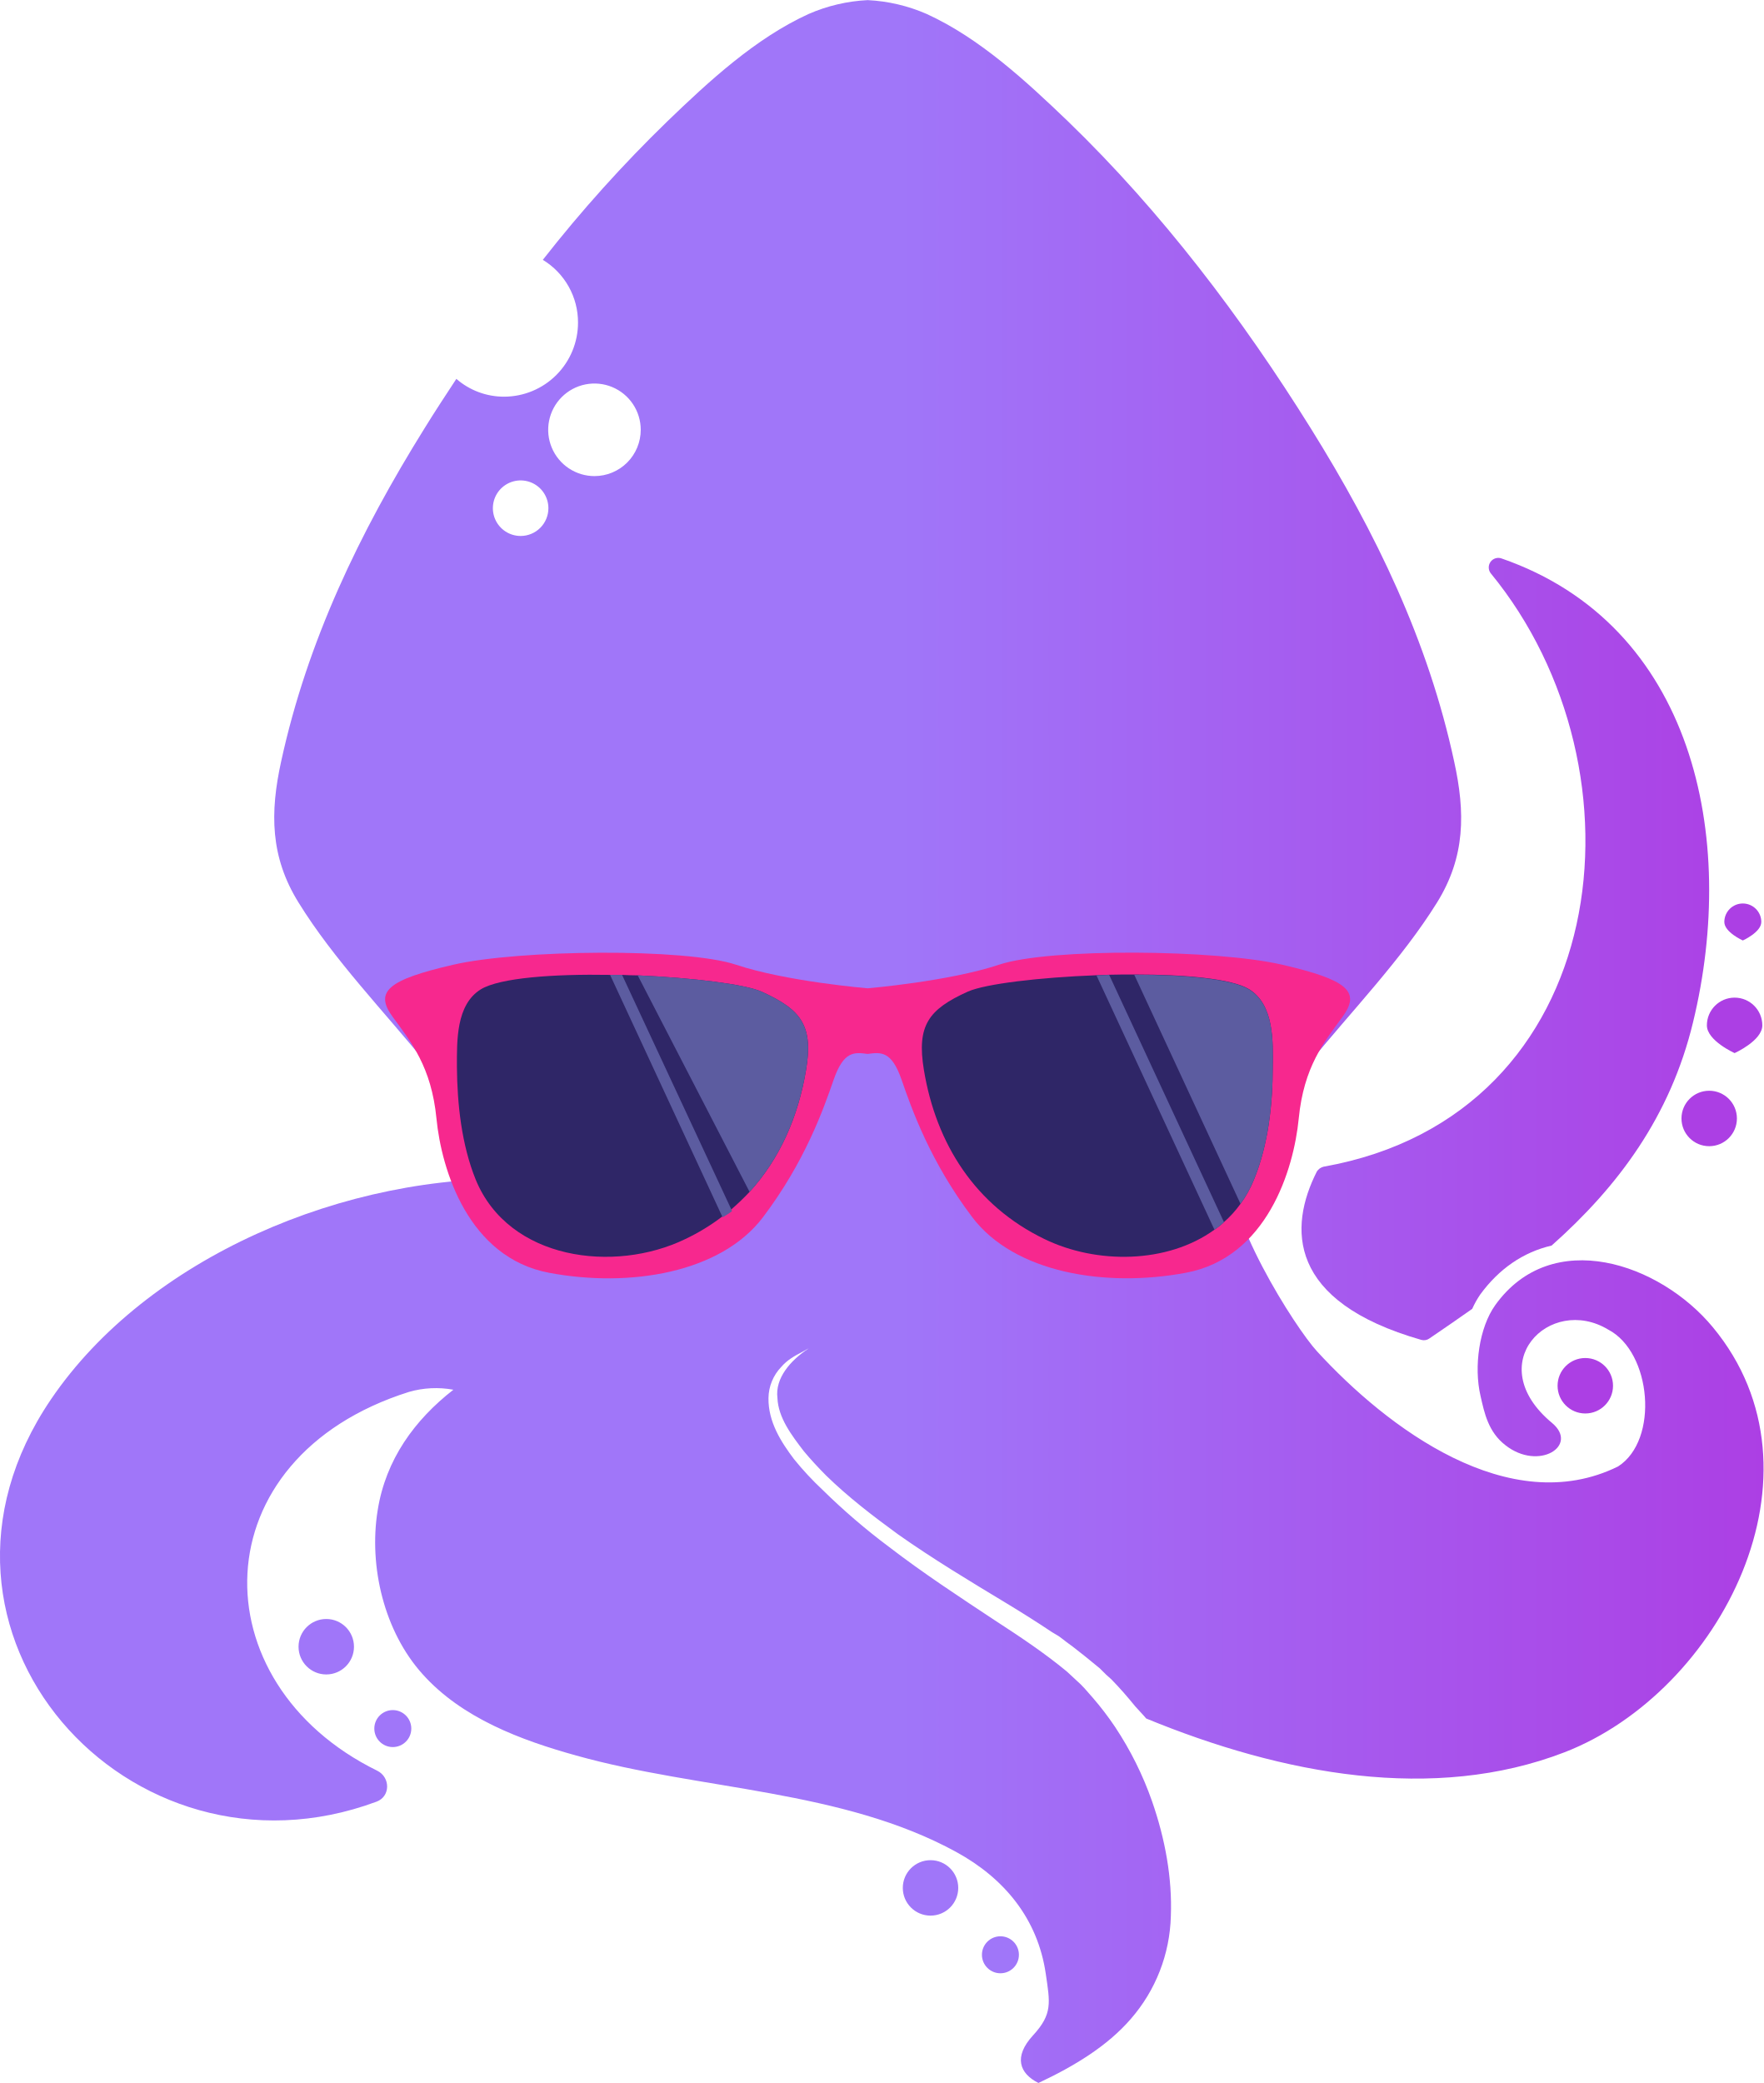
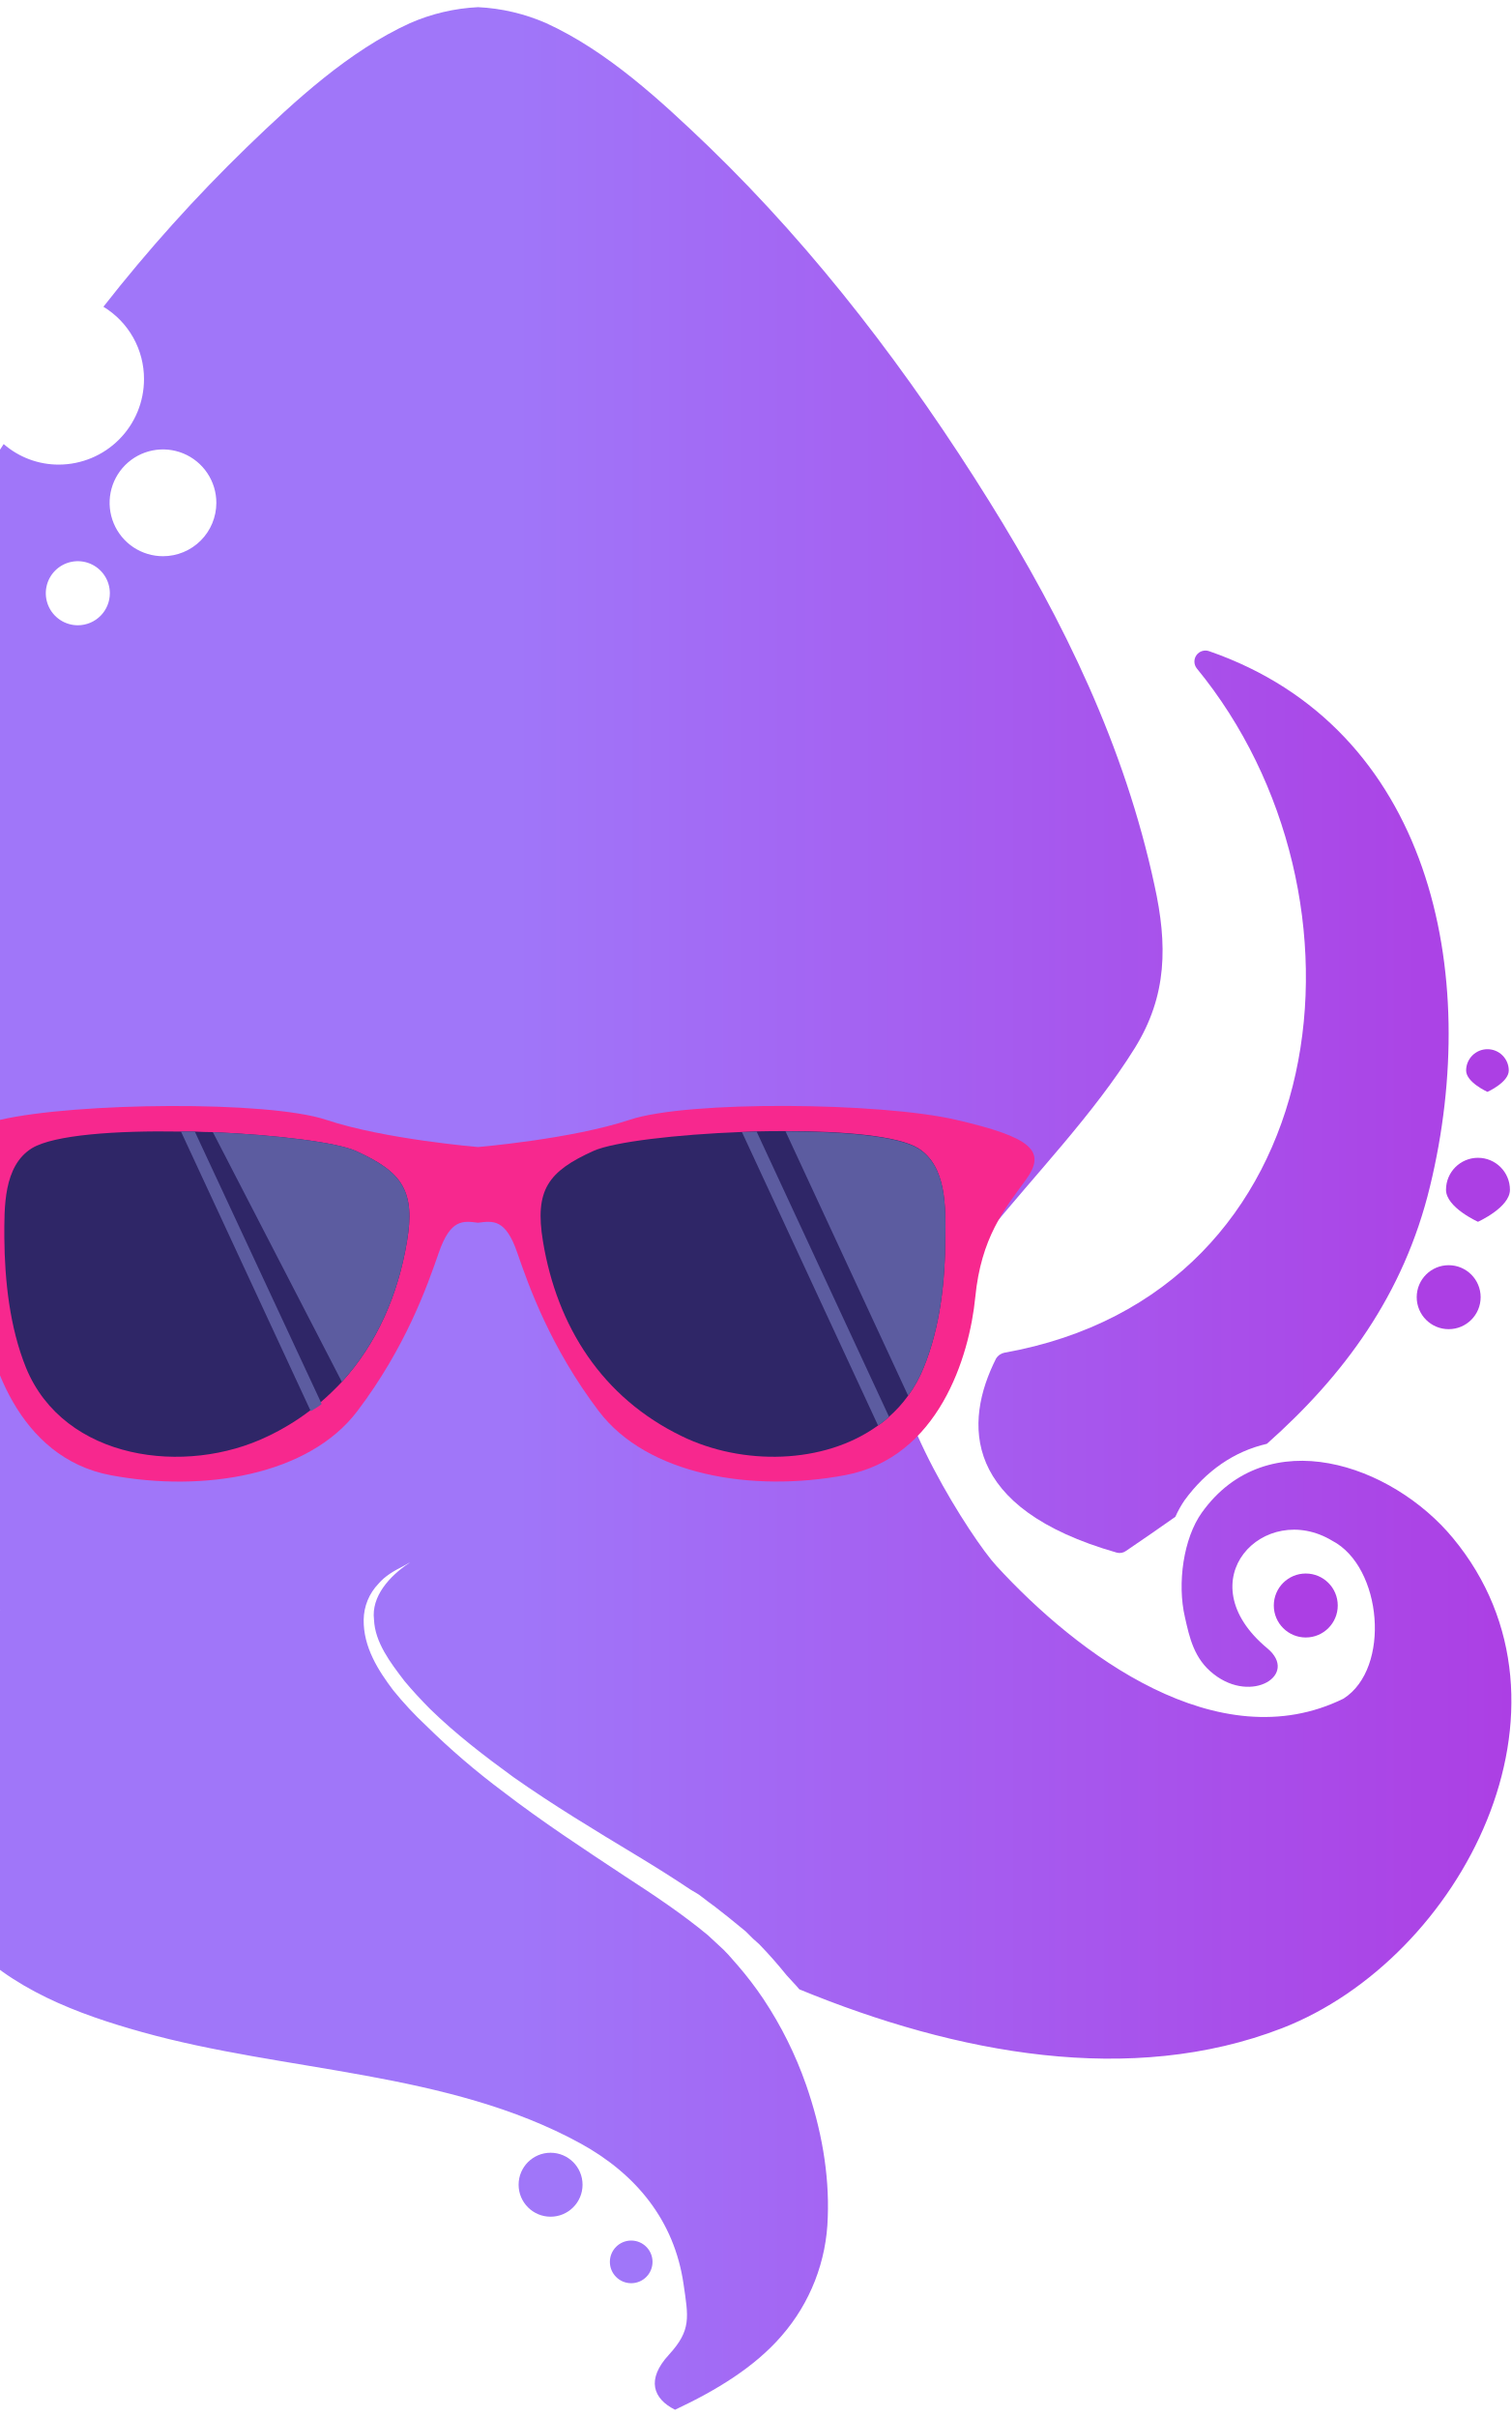
- <svg xmlns="http://www.w3.org/2000/svg" fill="none" viewBox="-54.28 0.73 211.27 249.52">
-   <path d="M148.515 123.182C145.793 134.48 139.53 142.866 131.573 149.935C128.148 150.726 125.252 152.747 123.027 155.791C122.654 156.336 122.331 156.914 122.062 157.518C120.399 158.688 118.667 159.888 116.941 161.058C116.804 161.159 116.646 161.227 116.479 161.257C116.312 161.288 116.14 161.281 115.976 161.236C99.902 156.639 100.058 147.77 103.452 141.067C103.545 140.918 103.666 140.79 103.809 140.69C103.952 140.589 104.113 140.519 104.284 140.482C138.976 134.305 143.656 93.002 124.287 69.41C124.134 69.215 124.048 68.975 124.043 68.726C124.038 68.478 124.114 68.235 124.259 68.033C124.404 67.832 124.611 67.683 124.848 67.609C125.085 67.535 125.34 67.541 125.573 67.624C148.573 75.592 153.899 100.995 148.515 123.182Z" fill="url(#paint0_linear_58479_11553)" />
-   <path d="M150.884 159.714C144.535 152.042 131.601 147.596 124.814 157.08C122.91 159.741 122.237 164.426 123.057 167.939C123.525 170.016 123.994 172.269 126.042 173.85C130.021 176.982 134.88 173.911 131.632 171.188C123.087 164.105 131.338 155.76 138.36 160.005C143.54 162.699 144.477 173.237 139.53 176.397C126.505 182.807 111.88 171.773 103.48 162.611C100.936 159.86 92.098 146.101 92.949 139.398C96.316 135.827 99.417 131.993 102.46 128.186C107.551 121.893 113.579 115.711 117.852 108.838C121.245 103.366 121.245 98.068 119.9 91.949C116.799 77.519 110.508 64.522 102.718 52.027C94.471 38.792 84.868 26.117 73.636 15.258C68.63 10.456 63.071 5.305 56.73 2.408C54.491 1.427 52.091 0.863 49.65 0.744C47.208 0.863 44.808 1.427 42.569 2.408C36.22 5.305 30.652 10.448 25.664 15.258C20.317 20.444 15.331 25.99 10.74 31.856C12.031 32.639 13.098 33.743 13.837 35.061C14.576 36.379 14.961 37.866 14.955 39.377C14.955 41.725 14.025 43.977 12.368 45.639C10.712 47.302 8.464 48.24 6.117 48.248C4.01 48.257 1.972 47.498 0.383 46.114C-0.905 48.074 -2.194 50.034 -3.422 52.025C-11.204 64.525 -17.467 77.53 -20.604 91.946C-21.948 98.065 -21.92 103.363 -18.526 108.835C-14.283 115.714 -8.255 121.89 -3.164 128.184C0.641 132.897 4.502 137.726 8.864 141.97C-12.936 141.18 -36.697 151.455 -48.168 168.347C-67.071 196.153 -38.776 227.533 -9.192 216.555C-7.496 215.942 -7.496 213.627 -9.103 212.837C-30.553 202.302 -30.348 175.372 -5.301 167.468C-3.57 166.967 -1.746 166.877 0.026 167.204C-4.597 170.808 -8.08 175.546 -9.045 181.665C-10.128 188.396 -8.255 196.184 -3.66 201.277C1.051 206.544 8.102 209.18 14.745 211.024C29.579 215.183 46.551 215.063 60.275 222.585C66.039 225.748 70.019 230.577 70.983 237.162C71.482 240.616 71.831 241.963 69.462 244.539C67.092 247.115 67.824 249.105 70.105 250.247C74.406 248.226 78.358 245.828 81.165 242.579C84.153 239.157 85.85 234.798 85.965 230.256C86.14 225.718 85.292 221.035 83.712 216.497C82.612 213.353 81.122 210.36 79.278 207.586C78.46 206.369 77.569 205.202 76.609 204.093L75.617 202.965C75.462 202.799 75.301 202.638 75.14 202.471L74.032 201.443C73.855 201.282 73.686 201.124 73.514 200.963C70.839 198.745 67.882 196.777 64.878 194.825C60.619 192.006 56.309 189.184 52.221 186.042C49.416 183.947 46.756 181.664 44.259 179.209C43.033 178.061 41.888 176.83 40.831 175.524C39.276 173.462 37.73 171.052 37.769 168.202C37.787 166.809 38.335 165.475 39.301 164.471C40.011 163.639 40.928 163.129 41.848 162.658C42.1 162.522 42.35 162.381 42.599 162.236C42.558 162.264 42.519 162.295 42.477 162.32L42.525 162.295C40.424 163.681 38.548 165.804 38.841 168.191C38.938 170.559 40.535 172.652 42.014 174.582C42.846 175.582 43.747 176.547 44.675 177.484C47.322 180.068 50.306 182.355 53.316 184.548C57.473 187.476 61.819 190.093 66.195 192.735C68.029 193.844 69.883 195.005 71.707 196.228C71.984 196.4 72.261 196.564 72.558 196.738C72.882 196.957 73.159 197.207 73.469 197.431C73.987 197.792 74.472 198.18 74.96 198.565C75.448 198.951 75.886 199.286 76.346 199.674L77.454 200.581L78.214 201.338C78.422 201.537 78.649 201.706 78.854 201.911C79.857 202.94 80.794 204.016 81.692 205.125C82.124 205.624 82.595 206.078 83.014 206.588C99.365 213.317 117.473 216.685 133.142 210.625C151.763 203.397 165.37 177.188 150.884 159.714ZM8.102 64.933C7.443 64.936 6.798 64.745 6.249 64.381C5.699 64.018 5.27 63.5 5.015 62.892C4.761 62.285 4.692 61.615 4.818 60.969C4.944 60.322 5.259 59.727 5.724 59.26C6.188 58.793 6.781 58.474 7.426 58.344C8.072 58.214 8.742 58.279 9.35 58.53C9.959 58.782 10.48 59.208 10.846 59.755C11.212 60.303 11.408 60.947 11.408 61.606C11.408 62.485 11.06 63.328 10.441 63.951C9.821 64.575 8.98 64.927 8.102 64.933ZM16.939 57.761C15.843 57.763 14.77 57.44 13.856 56.833C12.943 56.225 12.23 55.36 11.809 54.347C11.387 53.334 11.275 52.219 11.488 51.143C11.7 50.066 12.227 49.077 13.001 48.3C13.776 47.523 14.764 46.994 15.839 46.779C16.915 46.564 18.03 46.673 19.043 47.092C20.057 47.511 20.924 48.222 21.533 49.134C22.143 50.046 22.468 51.118 22.468 52.216C22.468 53.686 21.885 55.096 20.846 56.136C19.807 57.175 18.398 57.76 16.928 57.761H16.939Z" fill="url(#paint1_linear_58479_11553)" />
+ <svg xmlns="http://www.w3.org/2000/svg" width="157" height="251" viewBox="0 0 157 251" fill="none">
+   <path d="M148.515 123.182C145.793 134.48 139.53 142.866 131.573 149.935C128.148 150.726 125.252 152.747 123.027 155.791C122.654 156.336 122.331 156.914 122.062 157.518C120.399 158.688 118.667 159.888 116.941 161.058C116.804 161.159 116.646 161.227 116.479 161.257C116.312 161.288 116.14 161.281 115.976 161.236C99.902 156.639 100.058 147.77 103.452 141.067C103.545 140.918 103.666 140.79 103.809 140.69C103.952 140.589 104.113 140.519 104.284 140.482C138.976 134.305 143.656 93.002 124.287 69.41C124.134 69.215 124.048 68.975 124.043 68.726C124.038 68.478 124.114 68.235 124.259 68.033C124.404 67.832 124.611 67.683 124.848 67.609C125.085 67.535 125.34 67.541 125.573 67.624C148.573 75.592 153.899 100.995 148.515 123.182Z" fill="url(#paint4_linear_58479_11553)" />
+   <path d="M150.884 159.714C144.535 152.042 131.601 147.596 124.814 157.08C122.91 159.741 122.237 164.426 123.057 167.939C123.525 170.016 123.994 172.269 126.042 173.85C130.021 176.982 134.88 173.911 131.632 171.188C123.087 164.105 131.338 155.76 138.36 160.005C143.54 162.699 144.477 173.237 139.53 176.397C126.505 182.807 111.88 171.773 103.48 162.611C100.936 159.86 92.098 146.101 92.949 139.398C96.316 135.827 99.417 131.993 102.46 128.186C107.551 121.893 113.579 115.711 117.852 108.838C121.245 103.366 121.245 98.068 119.9 91.949C116.799 77.519 110.508 64.522 102.718 52.027C94.471 38.792 84.868 26.117 73.636 15.258C68.63 10.456 63.071 5.305 56.73 2.408C54.491 1.427 52.091 0.863 49.65 0.744C47.208 0.863 44.808 1.427 42.569 2.408C36.22 5.305 30.652 10.448 25.664 15.258C20.317 20.444 15.331 25.99 10.74 31.856C12.031 32.639 13.098 33.743 13.837 35.061C14.576 36.379 14.961 37.866 14.955 39.377C14.955 41.725 14.025 43.977 12.368 45.639C10.712 47.302 8.464 48.24 6.117 48.248C4.01 48.257 1.972 47.498 0.383 46.114C-0.905 48.074 -2.194 50.034 -3.422 52.025C-11.204 64.525 -17.467 77.53 -20.604 91.946C-21.948 98.065 -21.92 103.363 -18.526 108.835C-14.283 115.714 -8.255 121.89 -3.164 128.184C0.641 132.897 4.502 137.726 8.864 141.97C-12.936 141.18 -36.697 151.455 -48.168 168.347C-67.071 196.153 -38.776 227.533 -9.192 216.555C-7.496 215.942 -7.496 213.627 -9.103 212.837C-30.553 202.302 -30.348 175.372 -5.301 167.468C-3.57 166.967 -1.746 166.877 0.026 167.204C-4.597 170.808 -8.08 175.546 -9.045 181.665C-10.128 188.396 -8.255 196.184 -3.66 201.277C1.051 206.544 8.102 209.18 14.745 211.024C29.579 215.183 46.551 215.063 60.275 222.585C66.039 225.748 70.019 230.577 70.983 237.162C71.482 240.616 71.831 241.963 69.462 244.539C67.092 247.115 67.824 249.105 70.105 250.247C74.406 248.226 78.358 245.828 81.165 242.579C84.153 239.157 85.85 234.798 85.965 230.256C86.14 225.718 85.292 221.035 83.712 216.497C82.612 213.353 81.122 210.36 79.278 207.586C78.46 206.369 77.569 205.202 76.609 204.093L75.617 202.965C75.462 202.799 75.301 202.638 75.14 202.471L74.032 201.443C73.855 201.282 73.686 201.124 73.514 200.963C70.839 198.745 67.882 196.777 64.878 194.825C60.619 192.006 56.309 189.184 52.221 186.042C49.416 183.947 46.756 181.664 44.259 179.209C43.033 178.061 41.888 176.83 40.831 175.524C39.276 173.462 37.73 171.052 37.769 168.202C37.787 166.809 38.335 165.475 39.301 164.471C40.011 163.639 40.928 163.129 41.848 162.658C42.1 162.522 42.35 162.381 42.599 162.236C42.558 162.264 42.519 162.295 42.477 162.32L42.525 162.295C40.424 163.681 38.548 165.804 38.841 168.191C38.938 170.559 40.535 172.652 42.014 174.582C42.846 175.582 43.747 176.547 44.675 177.484C47.322 180.068 50.306 182.355 53.316 184.548C57.473 187.476 61.819 190.093 66.195 192.735C68.029 193.844 69.883 195.005 71.707 196.228C71.984 196.4 72.261 196.564 72.558 196.738C72.882 196.957 73.159 197.207 73.469 197.431C73.987 197.792 74.472 198.18 74.96 198.565C75.448 198.951 75.886 199.286 76.346 199.674L77.454 200.581L78.214 201.338C78.422 201.537 78.649 201.706 78.854 201.911C79.857 202.94 80.794 204.016 81.692 205.125C82.124 205.624 82.595 206.078 83.014 206.588C99.365 213.317 117.473 216.685 133.142 210.625C151.763 203.397 165.37 177.188 150.884 159.714ZM8.102 64.933C7.443 64.936 6.798 64.745 6.249 64.381C5.699 64.018 5.27 63.5 5.015 62.892C4.761 62.285 4.692 61.615 4.818 60.969C4.944 60.322 5.259 59.727 5.724 59.26C6.188 58.793 6.781 58.474 7.426 58.344C8.072 58.214 8.742 58.279 9.35 58.53C9.959 58.782 10.48 59.208 10.846 59.755C11.212 60.303 11.408 60.947 11.408 61.606C11.408 62.485 11.06 63.328 10.441 63.951C9.821 64.575 8.98 64.927 8.102 64.933ZM16.939 57.761C15.843 57.763 14.77 57.44 13.856 56.833C12.943 56.225 12.23 55.36 11.809 54.347C11.387 53.334 11.275 52.219 11.488 51.143C11.7 50.066 12.227 49.077 13.001 48.3C13.776 47.523 14.764 46.994 15.839 46.779C16.915 46.564 18.03 46.673 19.043 47.092C20.057 47.511 20.924 48.222 21.533 49.134C22.143 50.046 22.468 51.118 22.468 52.216C22.468 53.686 21.885 55.096 20.846 56.136C19.807 57.175 18.398 57.76 16.928 57.761H16.939Z" fill="url(#paint23_linear_58479_11553)" />
  <path d="M154.476 113.388C154.476 113.388 156.69 112.396 156.69 111.172C156.69 109.949 155.699 108.957 154.476 108.957C153.253 108.957 152.261 109.949 152.261 111.172C152.261 112.396 154.476 113.388 154.476 113.388Z" fill="#AC3FE4" />
  <path d="M153.492 126.878C153.492 126.878 156.812 125.391 156.812 123.557C156.812 121.722 155.326 120.235 153.492 120.235C151.658 120.235 150.172 121.722 150.172 123.557C150.172 125.391 153.492 126.878 153.492 126.878Z" fill="#AC3FE4" />
  <path d="M150.449 138.031C152.283 138.031 153.769 136.544 153.769 134.71C153.769 132.875 152.283 131.388 150.449 131.388C148.615 131.388 147.129 132.875 147.129 134.71C147.129 136.544 148.615 138.031 150.449 138.031Z" fill="#AC3FE4" />
  <path d="M135.608 170.049C137.442 170.049 138.929 168.562 138.929 166.728C138.929 164.893 137.442 163.406 135.608 163.406C133.775 163.406 132.288 164.893 132.288 166.728C132.288 168.562 133.775 170.049 135.608 170.049Z" fill="#AC3FE4" />
  <path d="M65.552 237.106C66.775 237.106 67.766 236.115 67.766 234.891C67.766 233.668 66.775 232.676 65.552 232.676C64.329 232.676 63.337 233.668 63.337 234.891C63.337 236.115 64.329 237.106 65.552 237.106Z" fill="#A076F9" />
  <path d="M57.179 230.2C59.013 230.2 60.499 228.713 60.499 226.879C60.499 225.045 59.013 223.558 57.179 223.558C55.346 223.558 53.859 225.045 53.859 226.879C53.859 228.713 55.346 230.2 57.179 230.2Z" fill="#A076F9" />
  <path d="M-7.23 210.009C-6.007 210.009 -5.015 209.018 -5.015 207.794C-5.015 206.571 -6.007 205.579 -7.23 205.579C-8.452 205.579 -9.444 206.571 -9.444 207.794C-9.444 209.018 -8.452 210.009 -7.23 210.009Z" fill="#A076F9" />
  <path d="M-15.2 201.31C-13.366 201.31 -11.88 199.823 -11.88 197.989C-11.88 196.154 -13.366 194.667 -15.2 194.667C-17.034 194.667 -18.52 196.154 -18.52 197.989C-18.52 199.823 -17.034 201.31 -15.2 201.31Z" fill="#A076F9" />
  <path d="M49.644 126.978C51.215 126.775 52.504 126.573 53.712 130.069C54.921 133.565 57.141 139.88 62.179 146.537C67.217 153.193 78.103 155.006 87.781 153.19C97.458 151.374 100.681 140.887 101.285 134.71C101.889 128.533 104.309 125.561 106.526 122.536C108.743 119.512 107.13 118.101 99.27 116.285C91.411 114.469 71.452 114.269 65.405 116.285C59.358 118.3 49.644 119.118 49.644 119.118C49.644 119.118 39.928 118.311 33.881 116.293C27.834 114.275 7.877 114.48 0.015 116.293C-7.848 118.106 -9.458 119.52 -7.241 122.545C-5.024 125.569 -2.604 128.541 -2 134.718C-1.396 140.895 1.83 151.385 11.505 153.199C21.18 155.012 32.068 153.198 37.106 146.545C42.145 139.891 44.362 133.57 45.573 130.077C46.784 126.584 48.07 126.775 49.644 126.978Z" fill="#F7288E" />
  <path d="M42.264 128.927C41.327 134.546 39.105 139.55 35.505 143.504C34.81 144.243 34.077 144.947 33.31 145.611C32.961 145.904 32.609 146.196 32.229 146.459C30.854 147.509 29.372 148.412 27.809 149.154C19.295 153.279 6.655 151.671 2.703 142.04C1.007 137.854 0.486 132.994 0.45 128.516C0.45 125.414 0.333 121.081 3.318 119.237C5.602 117.851 12.067 117.394 18.796 117.51H20.232C20.847 117.541 21.49 117.568 22.105 117.568C28.718 117.862 34.95 118.622 36.968 119.528C39.398 120.637 40.948 121.666 41.768 123.102C42.588 124.538 42.705 126.326 42.264 128.927Z" fill="#2F2667" />
  <path d="M98.17 128.516C98.17 132.994 97.644 137.854 95.917 142.04C95.505 143.069 94.965 144.043 94.31 144.937C93.733 145.743 93.066 146.48 92.32 147.133C91.966 147.466 91.584 147.77 91.178 148.039C85.561 152.109 77.075 152.198 70.812 149.148C62.531 145.137 57.85 137.759 56.387 128.91C55.508 123.582 56.913 121.649 61.652 119.512C63.758 118.577 70.243 117.815 77.042 117.552C77.54 117.524 78.067 117.524 78.563 117.493C79.558 117.463 80.583 117.463 81.578 117.463C87.675 117.463 93.254 117.962 95.33 119.221C98.328 121.081 98.212 125.414 98.17 128.516Z" fill="#2F2667" />
  <path d="M98.17 128.516C98.17 132.994 97.644 137.854 95.917 142.04C95.505 143.069 94.965 144.043 94.31 144.937L81.581 117.491C87.678 117.491 93.257 117.99 95.332 119.248C98.328 121.081 98.212 125.414 98.17 128.516Z" fill="#5C5CA0" />
  <path d="M92.331 147.133C91.977 147.466 91.595 147.77 91.189 148.039L77.055 117.568C77.554 117.541 78.081 117.541 78.577 117.51L92.331 147.133Z" fill="#5C5CA0" />
  <path d="M33.398 145.816C33.047 146.093 32.667 146.312 32.29 146.548L32.232 146.459L18.796 117.51H20.232L33.321 145.611L33.398 145.816Z" fill="#5C5CA0" />
  <path d="M42.264 128.927C41.327 134.546 39.105 139.55 35.505 143.504L22.105 117.568C28.718 117.862 34.95 118.622 36.968 119.528C39.398 120.637 40.948 121.666 41.768 123.102C42.588 124.538 42.705 126.326 42.264 128.927Z" fill="#5C5CA0" />
  <defs>
-     <linearGradient id="paint0_linear_58479_11553" x1="-54.279" y1="125.487" x2="156.964" y2="125.487" gradientUnits="userSpaceOnUse">
+     <linearGradient id="paint4_linear_58479_11553" x1="-54.279" y1="125.487" x2="156.964" y2="125.487" gradientUnits="userSpaceOnUse">
      <stop stop-color="#A076F9" />
      <stop offset="0.51" stop-color="#A076F9" />
      <stop offset="1" stop-color="#AC3FE4" />
    </linearGradient>
-     <linearGradient id="paint1_linear_58479_11553" x1="-54.292" y1="125.494" x2="156.962" y2="125.494" gradientUnits="userSpaceOnUse">
+     <linearGradient id="paint23_linear_58479_11553" x1="-54.292" y1="125.494" x2="156.962" y2="125.494" gradientUnits="userSpaceOnUse">
      <stop stop-color="#A076F9" />
      <stop offset="0.51" stop-color="#A076F9" />
      <stop offset="1" stop-color="#AC3FE4" />
    </linearGradient>
  </defs>
</svg>
